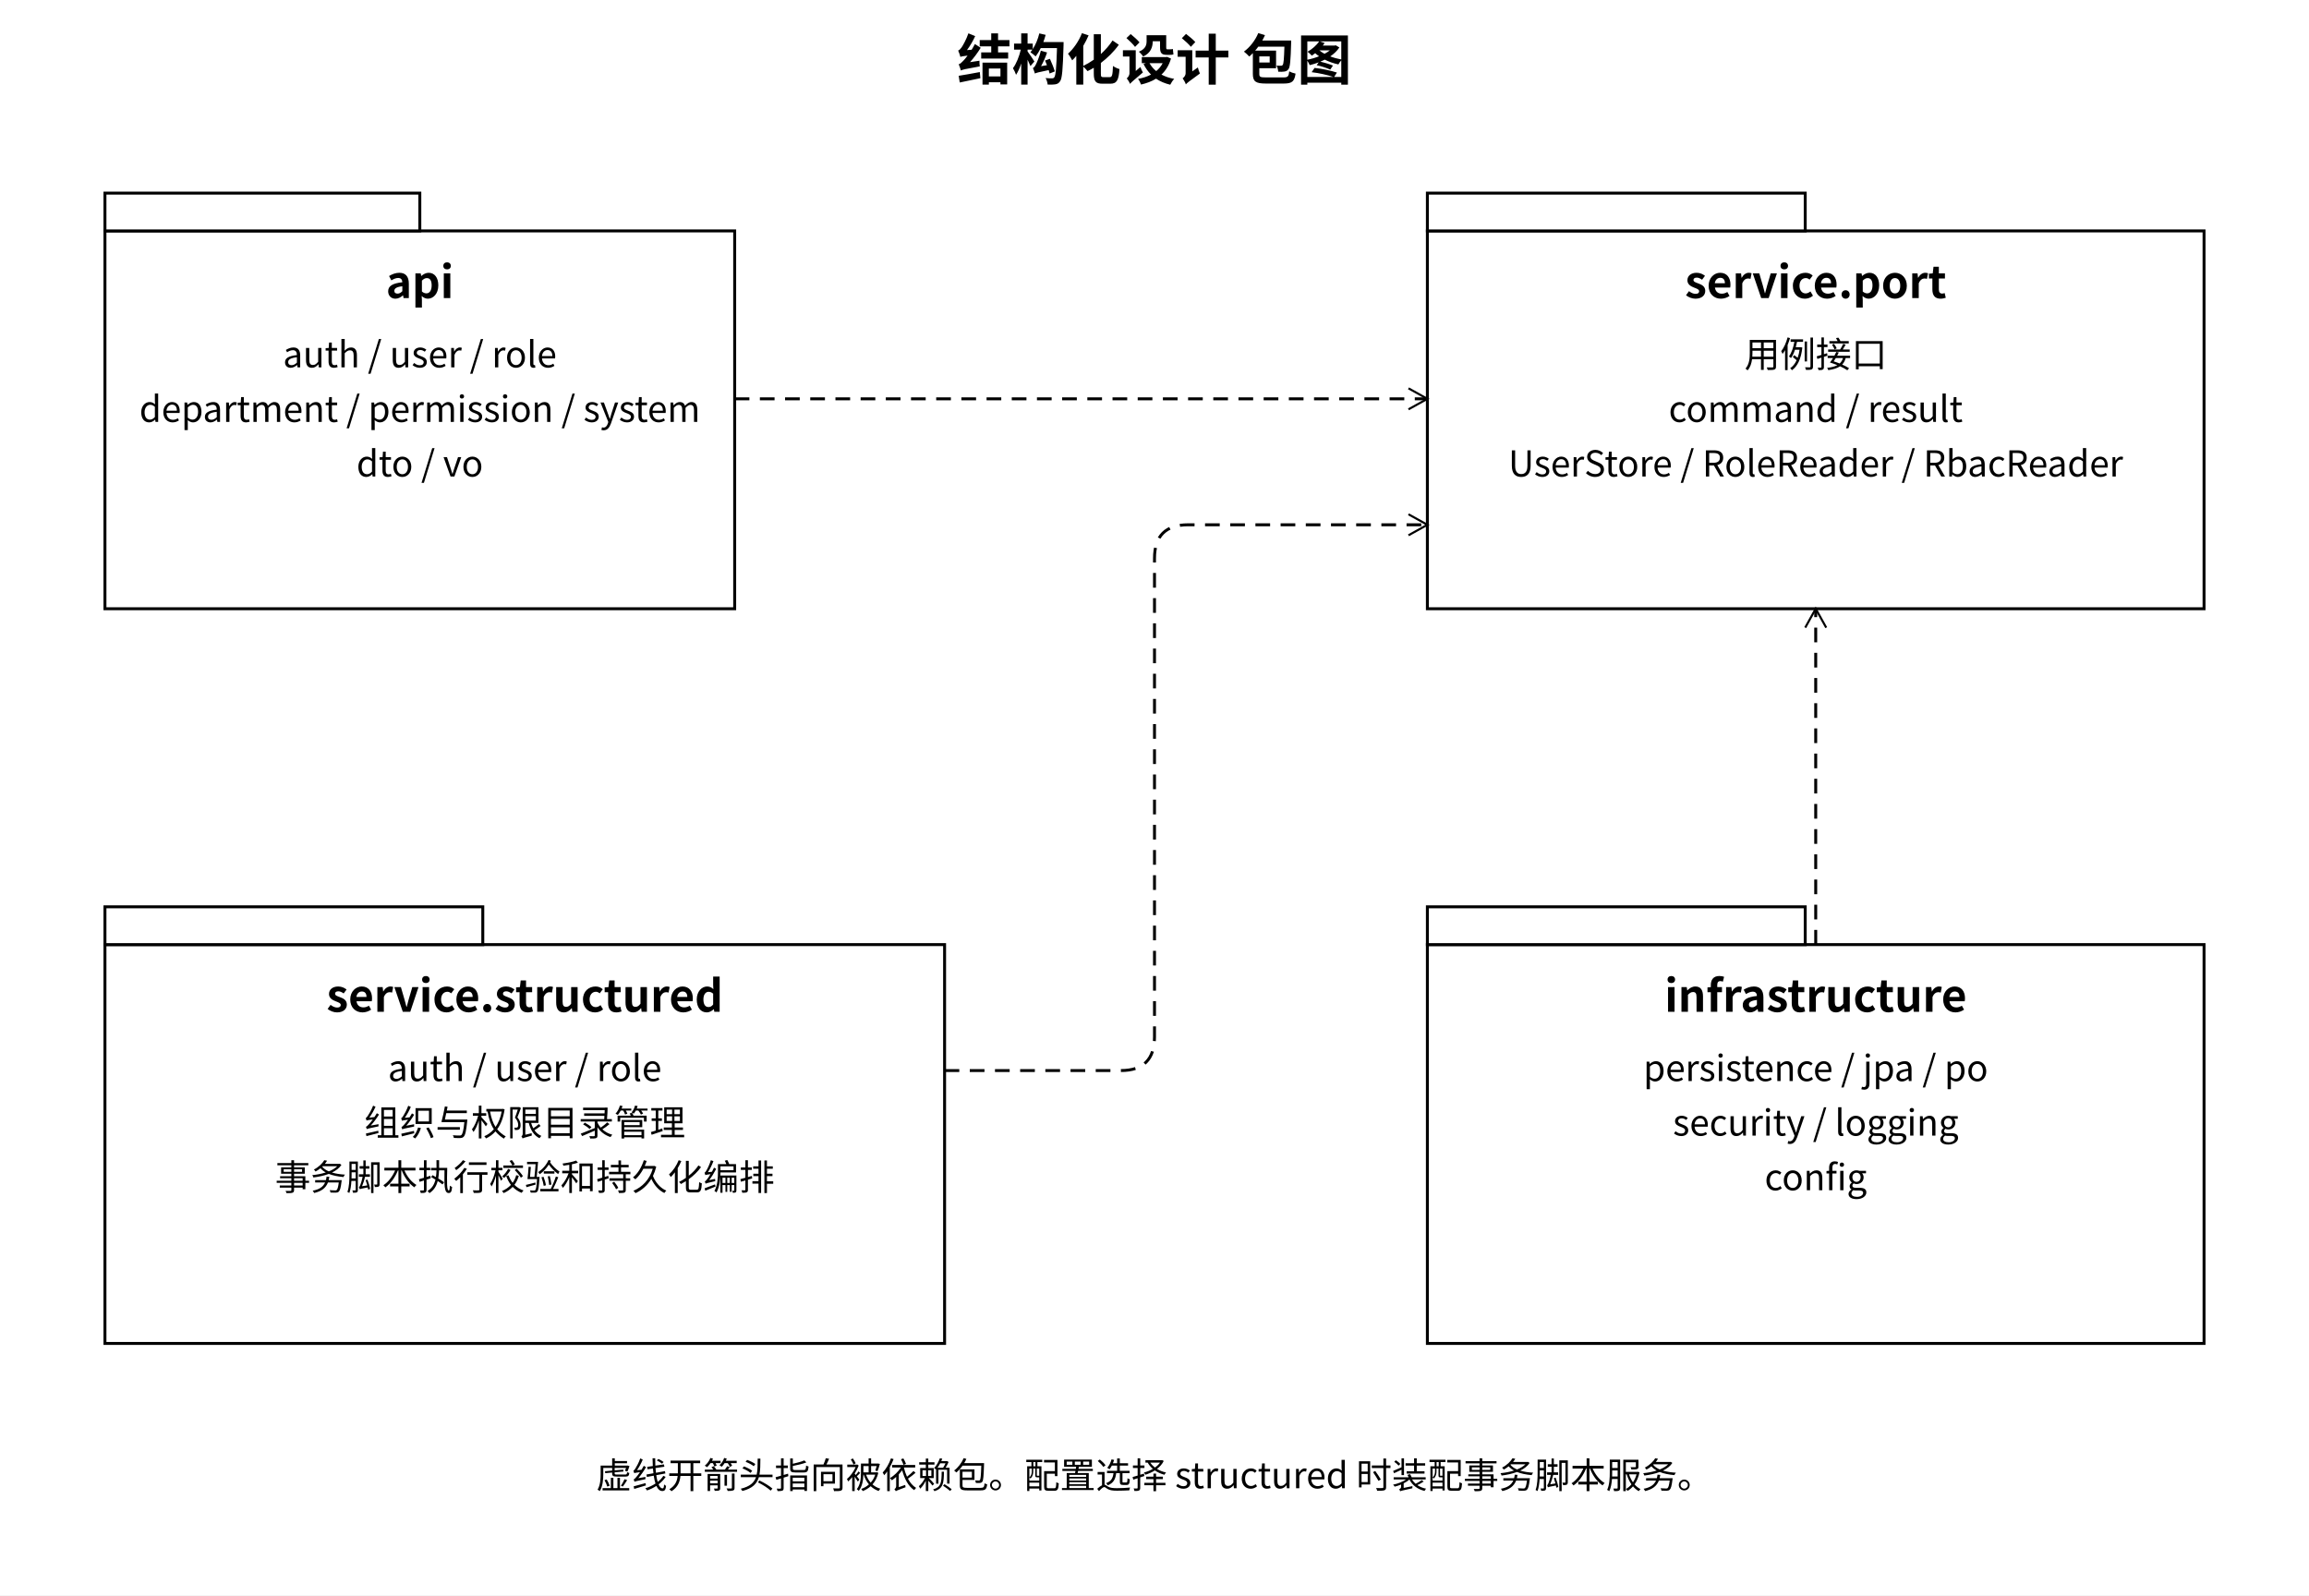
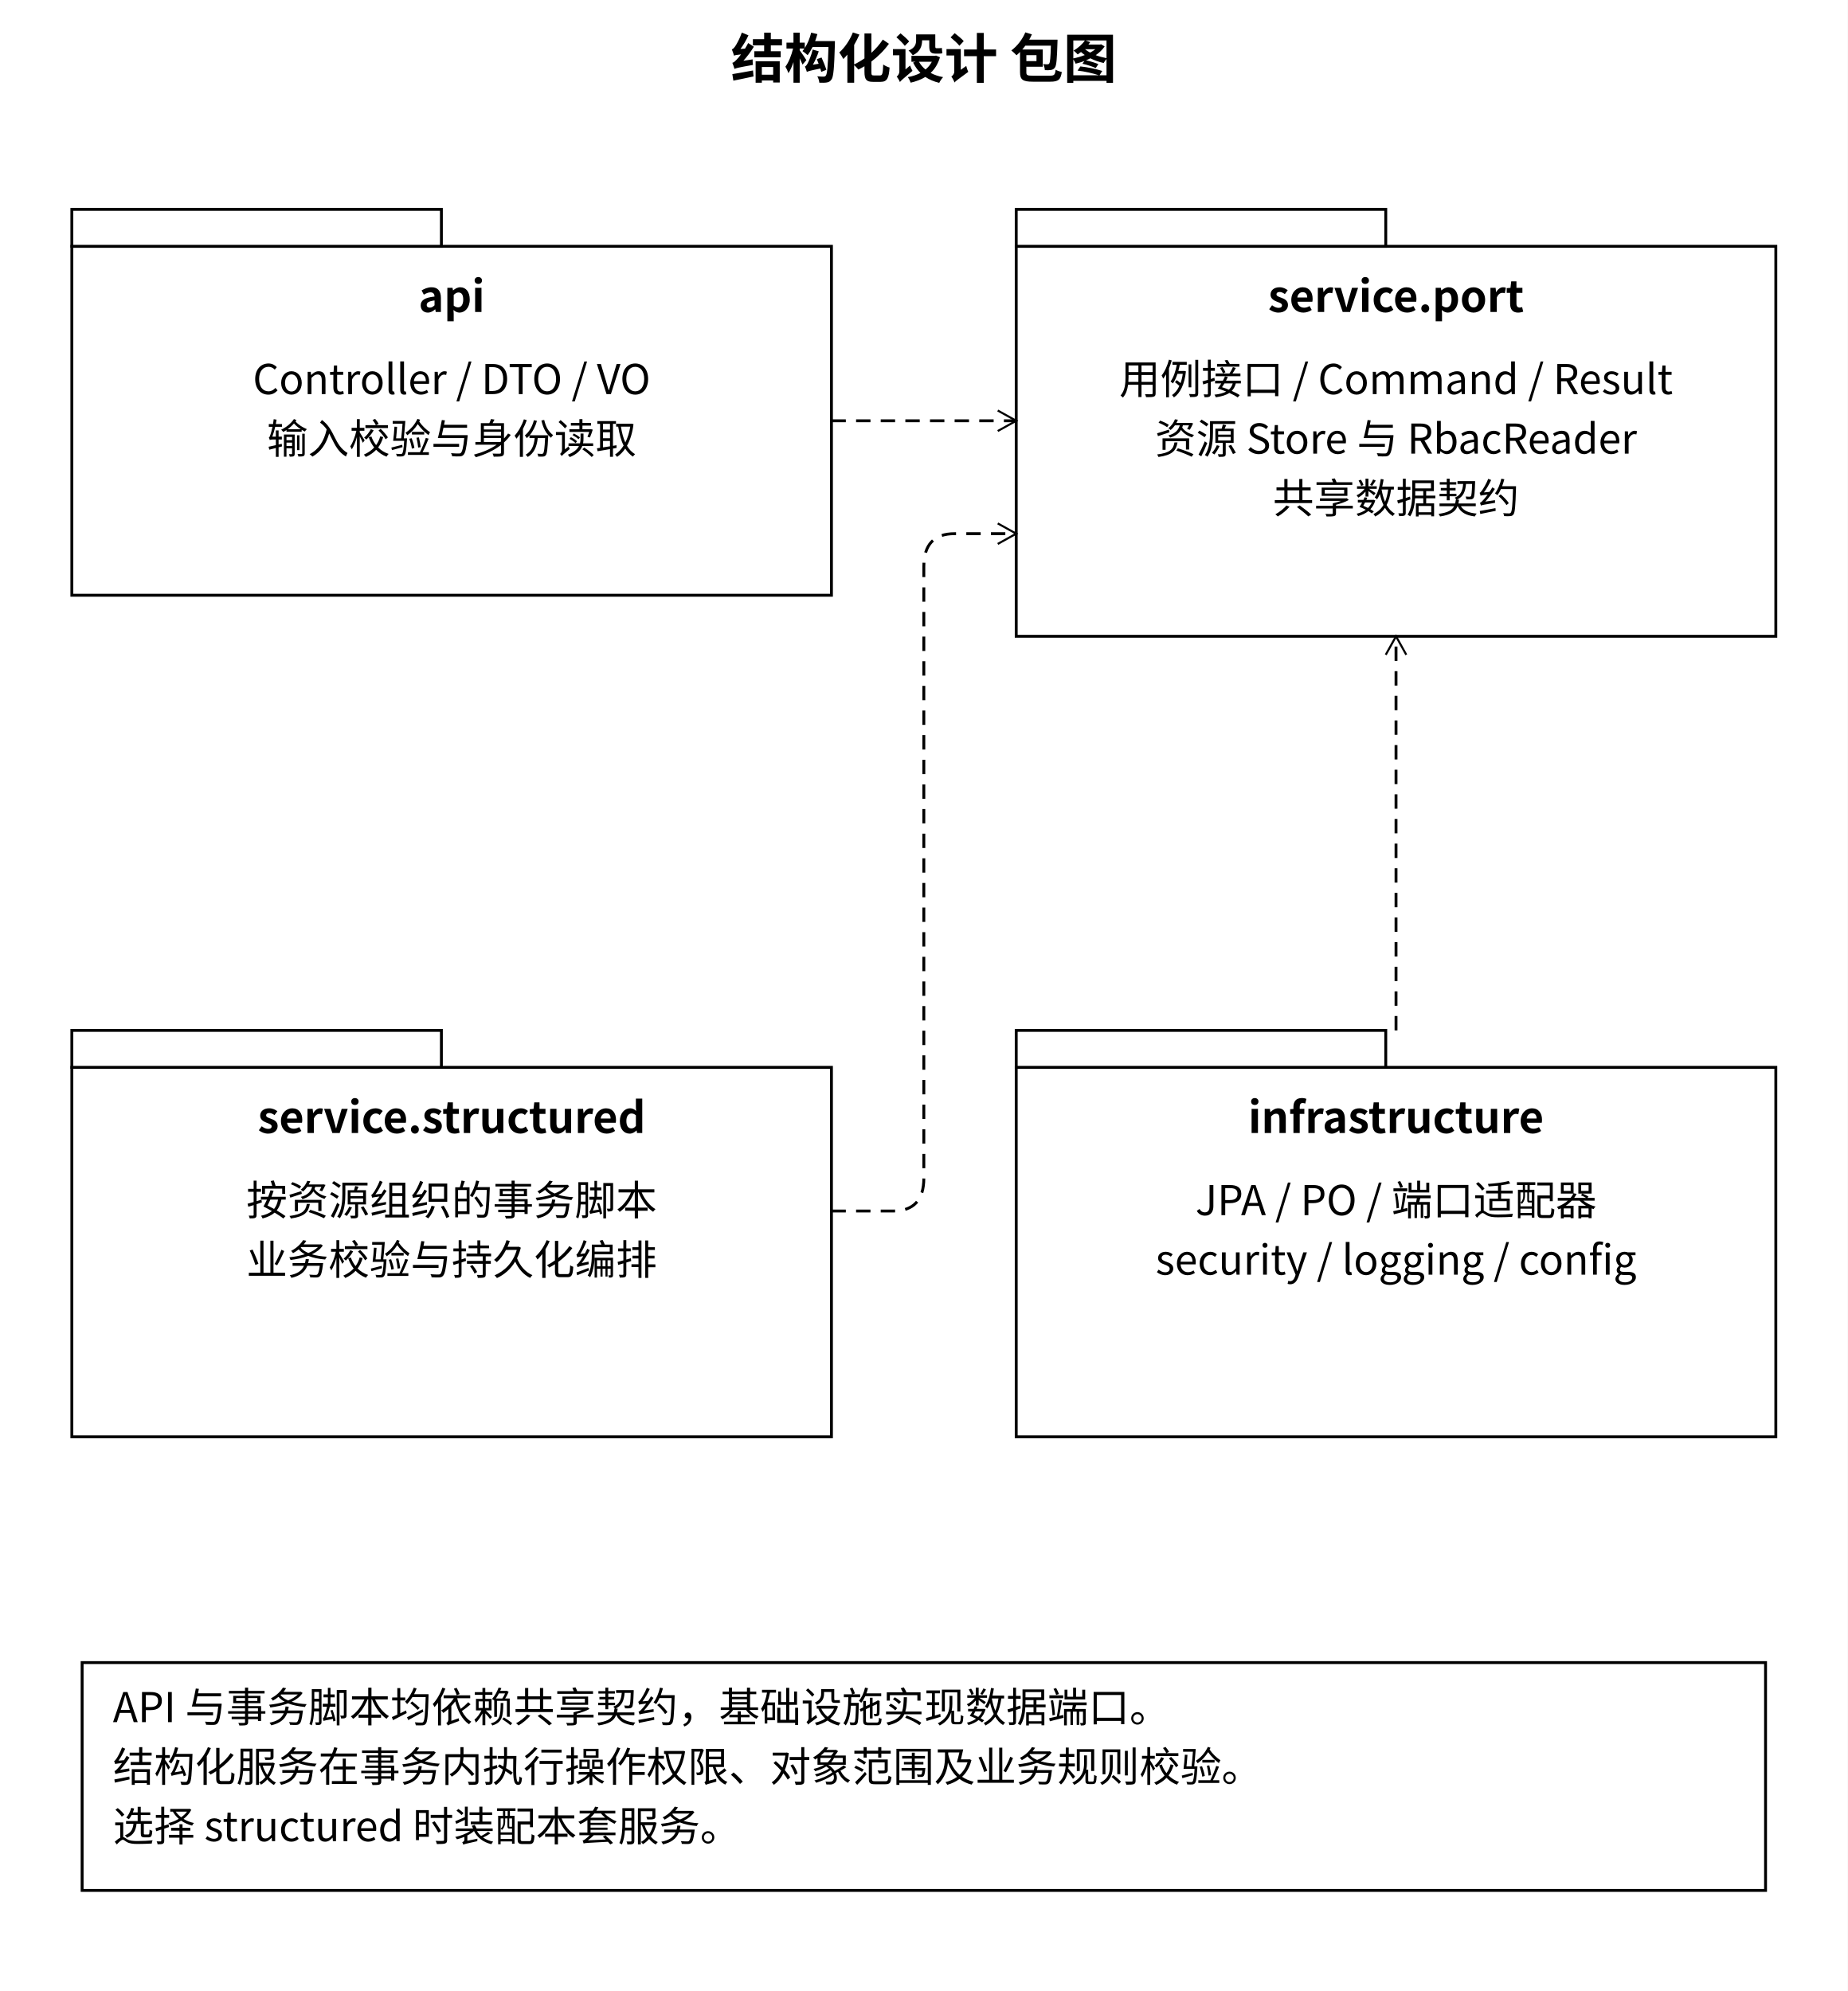
- <svg xmlns="http://www.w3.org/2000/svg" width="1100" height="760" viewBox="0 0 1100 760">
+ <svg xmlns="http://www.w3.org/2000/svg" width="900" height="970" viewBox="0 0 900 970">
  <style>text{font-family:'PingFang SC','Microsoft YaHei','Noto Sans CJK SC',system-ui,sans-serif;fill:black}</style>
  <defs>
    <marker id="open" markerWidth="12" markerHeight="12" refX="10" refY="6" orient="auto" markerUnits="userSpaceOnUse">
      <path d="M1,1 L10,6 L1,11" fill="none" stroke="black" />
    </marker>
    <marker id="filled" markerWidth="12" markerHeight="12" refX="10" refY="6" orient="auto" markerUnits="userSpaceOnUse">
      <path d="M1,1 L10,6 L1,11 Z" fill="black" />
    </marker>
    <marker id="triangle" markerWidth="16" markerHeight="16" refX="14" refY="8" orient="auto" markerUnits="userSpaceOnUse">
      <path d="M1,1 L14,8 L1,15 Z" fill="white" stroke="black" />
    </marker>
  </defs>
  <rect width="100%" height="100%" fill="white" />
-   <text x="550.0" y="38" font-size="26" text-anchor="middle" font-weight="600">结构化设计 包图</text>
-   <rect x="50" y="110" width="300" height="180" rx="0" fill="white" stroke="black" stroke-width="1.4" />
-   <rect x="50" y="92" width="150.0" height="18" rx="0" fill="white" stroke="black" stroke-width="1.4" />
-   <text x="200.0" y="142" font-size="21" text-anchor="middle" font-weight="600">api</text>
-   <text x="200.0" y="175" font-size="17" text-anchor="middle" font-weight="400">auth / user / role</text>
-   <text x="200.0" y="201" font-size="17" text-anchor="middle" font-weight="400">department / permission / system</text>
-   <text x="200.0" y="227" font-size="17" text-anchor="middle" font-weight="400">dto / vo</text>
-   <rect x="680" y="110" width="370" height="180" rx="0" fill="white" stroke="black" stroke-width="1.4" />
-   <rect x="680" y="92" width="180" height="18" rx="0" fill="white" stroke="black" stroke-width="1.4" />
-   <text x="865.0" y="142" font-size="21" text-anchor="middle" font-weight="600">service.port</text>
-   <text x="865.0" y="175" font-size="17" text-anchor="middle" font-weight="400">用例接口</text>
-   <text x="865.0" y="201" font-size="17" text-anchor="middle" font-weight="400">command / result</text>
-   <text x="865.0" y="227" font-size="17" text-anchor="middle" font-weight="400">UserStore / RoleReader / RbacReader</text>
-   <rect x="50" y="450" width="400" height="190" rx="0" fill="white" stroke="black" stroke-width="1.4" />
-   <rect x="50" y="432" width="180" height="18" rx="0" fill="white" stroke="black" stroke-width="1.4" />
-   <text x="250.0" y="482" font-size="21" text-anchor="middle" font-weight="600">service.structured</text>
-   <text x="250.0" y="515" font-size="17" text-anchor="middle" font-weight="400">auth / user / role</text>
-   <text x="250.0" y="541" font-size="17" text-anchor="middle" font-weight="400">组织与权限目录管理</text>
-   <text x="250.0" y="567" font-size="17" text-anchor="middle" font-weight="400">事务脚本执行校验和持久化编排</text>
-   <rect x="680" y="450" width="370" height="190" rx="0" fill="white" stroke="black" stroke-width="1.4" />
-   <rect x="680" y="432" width="180" height="18" rx="0" fill="white" stroke="black" stroke-width="1.4" />
-   <text x="865.0" y="482" font-size="21" text-anchor="middle" font-weight="600">infrastructure</text>
-   <text x="865.0" y="515" font-size="17" text-anchor="middle" font-weight="400">persistence / jpa / po</text>
-   <text x="865.0" y="541" font-size="17" text-anchor="middle" font-weight="400">security / logging</text>
-   <text x="865.0" y="567" font-size="17" text-anchor="middle" font-weight="400">config</text>
-   <path d="M 350,190 L 680,190" fill="none" stroke="black" stroke-width="1.4" stroke-dasharray="7 5" marker-end="url(#open)" />
-   <path d="M 450,510 L 534.0,510.0 Q 550,510 550.0,494.0 L 550.0,266.0 Q 550,250 566.0,250.0 L 680,250" fill="none" stroke="black" stroke-width="1.4" stroke-dasharray="7 5" marker-end="url(#open)" />
-   <path d="M 865,450 L 865,290" fill="none" stroke="black" stroke-width="1.4" stroke-dasharray="7 5" marker-end="url(#open)" />
-   <text x="550" y="709" font-size="17" text-anchor="middle" font-weight="400">虚线开箭头指向被依赖包。配置选择 structured 时装配事务脚本服务。</text>
+   <text x="450.0" y="38" font-size="26" text-anchor="middle" font-weight="600">结构化设计 包图</text>
+   <rect x="35" y="120" width="370" height="170" rx="0" fill="white" stroke="black" stroke-width="1.4" />
+   <rect x="35" y="102" width="180" height="18" rx="0" fill="white" stroke="black" stroke-width="1.4" />
+   <text x="220.0" y="152" font-size="21" text-anchor="middle" font-weight="600">api</text>
+   <text x="220.0" y="192" font-size="20" text-anchor="middle" font-weight="400">Controller / DTO / VO</text>
+   <text x="220.0" y="221" font-size="20" text-anchor="middle" font-weight="400">输入校验与身份读取</text>
+   <rect x="495" y="120" width="370" height="190" rx="0" fill="white" stroke="black" stroke-width="1.4" />
+   <rect x="495" y="102" width="180" height="18" rx="0" fill="white" stroke="black" stroke-width="1.4" />
+   <text x="680.0" y="152" font-size="21" text-anchor="middle" font-weight="600">service.port</text>
+   <text x="680.0" y="192" font-size="20" text-anchor="middle" font-weight="400">用例接口 / Command / Result</text>
+   <text x="680.0" y="221" font-size="20" text-anchor="middle" font-weight="400">资源 Store 与 RbacReader</text>
+   <text x="680.0" y="250" font-size="20" text-anchor="middle" font-weight="400">共享数据契约</text>
+   <rect x="35" y="520" width="370" height="180" rx="0" fill="white" stroke="black" stroke-width="1.4" />
+   <rect x="35" y="502" width="180" height="18" rx="0" fill="white" stroke="black" stroke-width="1.4" />
+   <text x="220.0" y="552" font-size="21" text-anchor="middle" font-weight="600">service.structured</text>
+   <text x="220.0" y="592" font-size="20" text-anchor="middle" font-weight="400">按资源组织的事务脚本</text>
+   <text x="220.0" y="621" font-size="20" text-anchor="middle" font-weight="400">业务校验与持久化编排</text>
+   <rect x="495" y="520" width="370" height="180" rx="0" fill="white" stroke="black" stroke-width="1.4" />
+   <rect x="495" y="502" width="180" height="18" rx="0" fill="white" stroke="black" stroke-width="1.4" />
+   <text x="680.0" y="552" font-size="21" text-anchor="middle" font-weight="600">infrastructure</text>
+   <text x="680.0" y="592" font-size="20" text-anchor="middle" font-weight="400">JPA / PO / 端口适配器</text>
+   <text x="680.0" y="621" font-size="20" text-anchor="middle" font-weight="400">security / logging / config</text>
+   <path d="M 405,205 L 495,205" fill="none" stroke="black" stroke-width="1.4" stroke-dasharray="7 5" marker-end="url(#open)" />
+   <path d="M 405,590 L 435.0,590.0 Q 450,590 450.0,574.0 L 450.0,276.0 Q 450,260 465.0,260.0 L 495,260" fill="none" stroke="black" stroke-width="1.4" stroke-dasharray="7 5" marker-end="url(#open)" />
+   <path d="M 680,502 L 680,310" fill="none" stroke="black" stroke-width="1.4" stroke-dasharray="7 5" marker-end="url(#open)" />
+   <rect x="40" y="810" width="820" height="111" rx="0" fill="white" stroke="black" stroke-width="1.4" />
+   <text x="55" y="839" font-size="20" text-anchor="start" font-weight="400">API 与事务脚本均依赖共享契约，基础设施实现数据端口。</text>
+   <text x="55" y="868" font-size="20" text-anchor="start" font-weight="400">结构化服务在事务内执行操作权限、对象范围及业务规则校验。</text>
+   <text x="55" y="897" font-size="20" text-anchor="start" font-weight="400">选择 structured 时装配本套服务。</text>
</svg>
